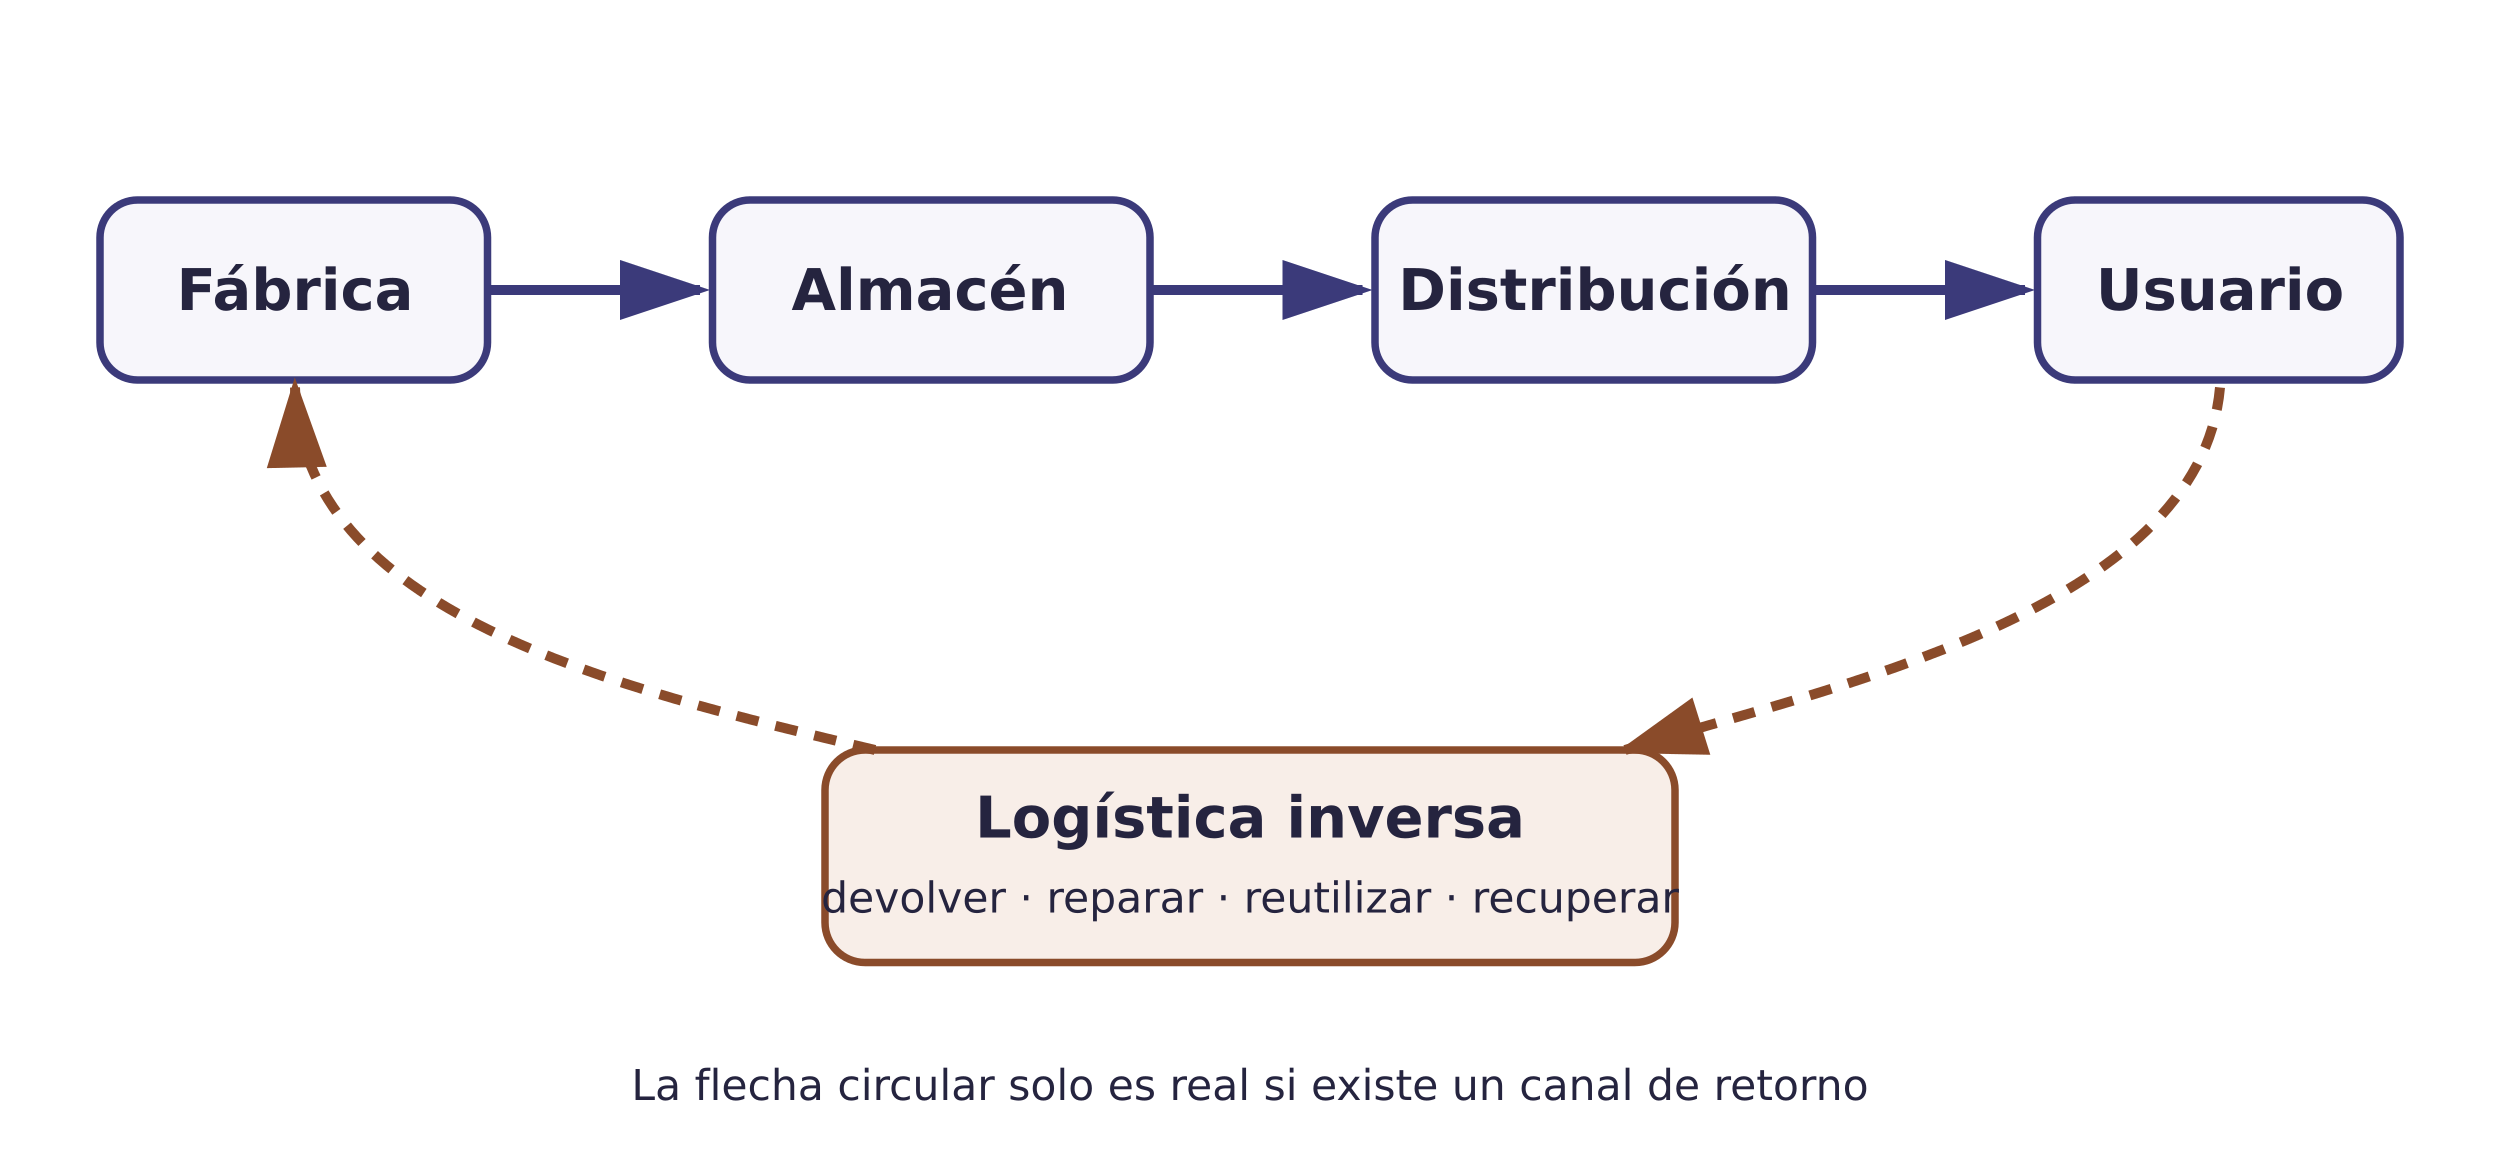
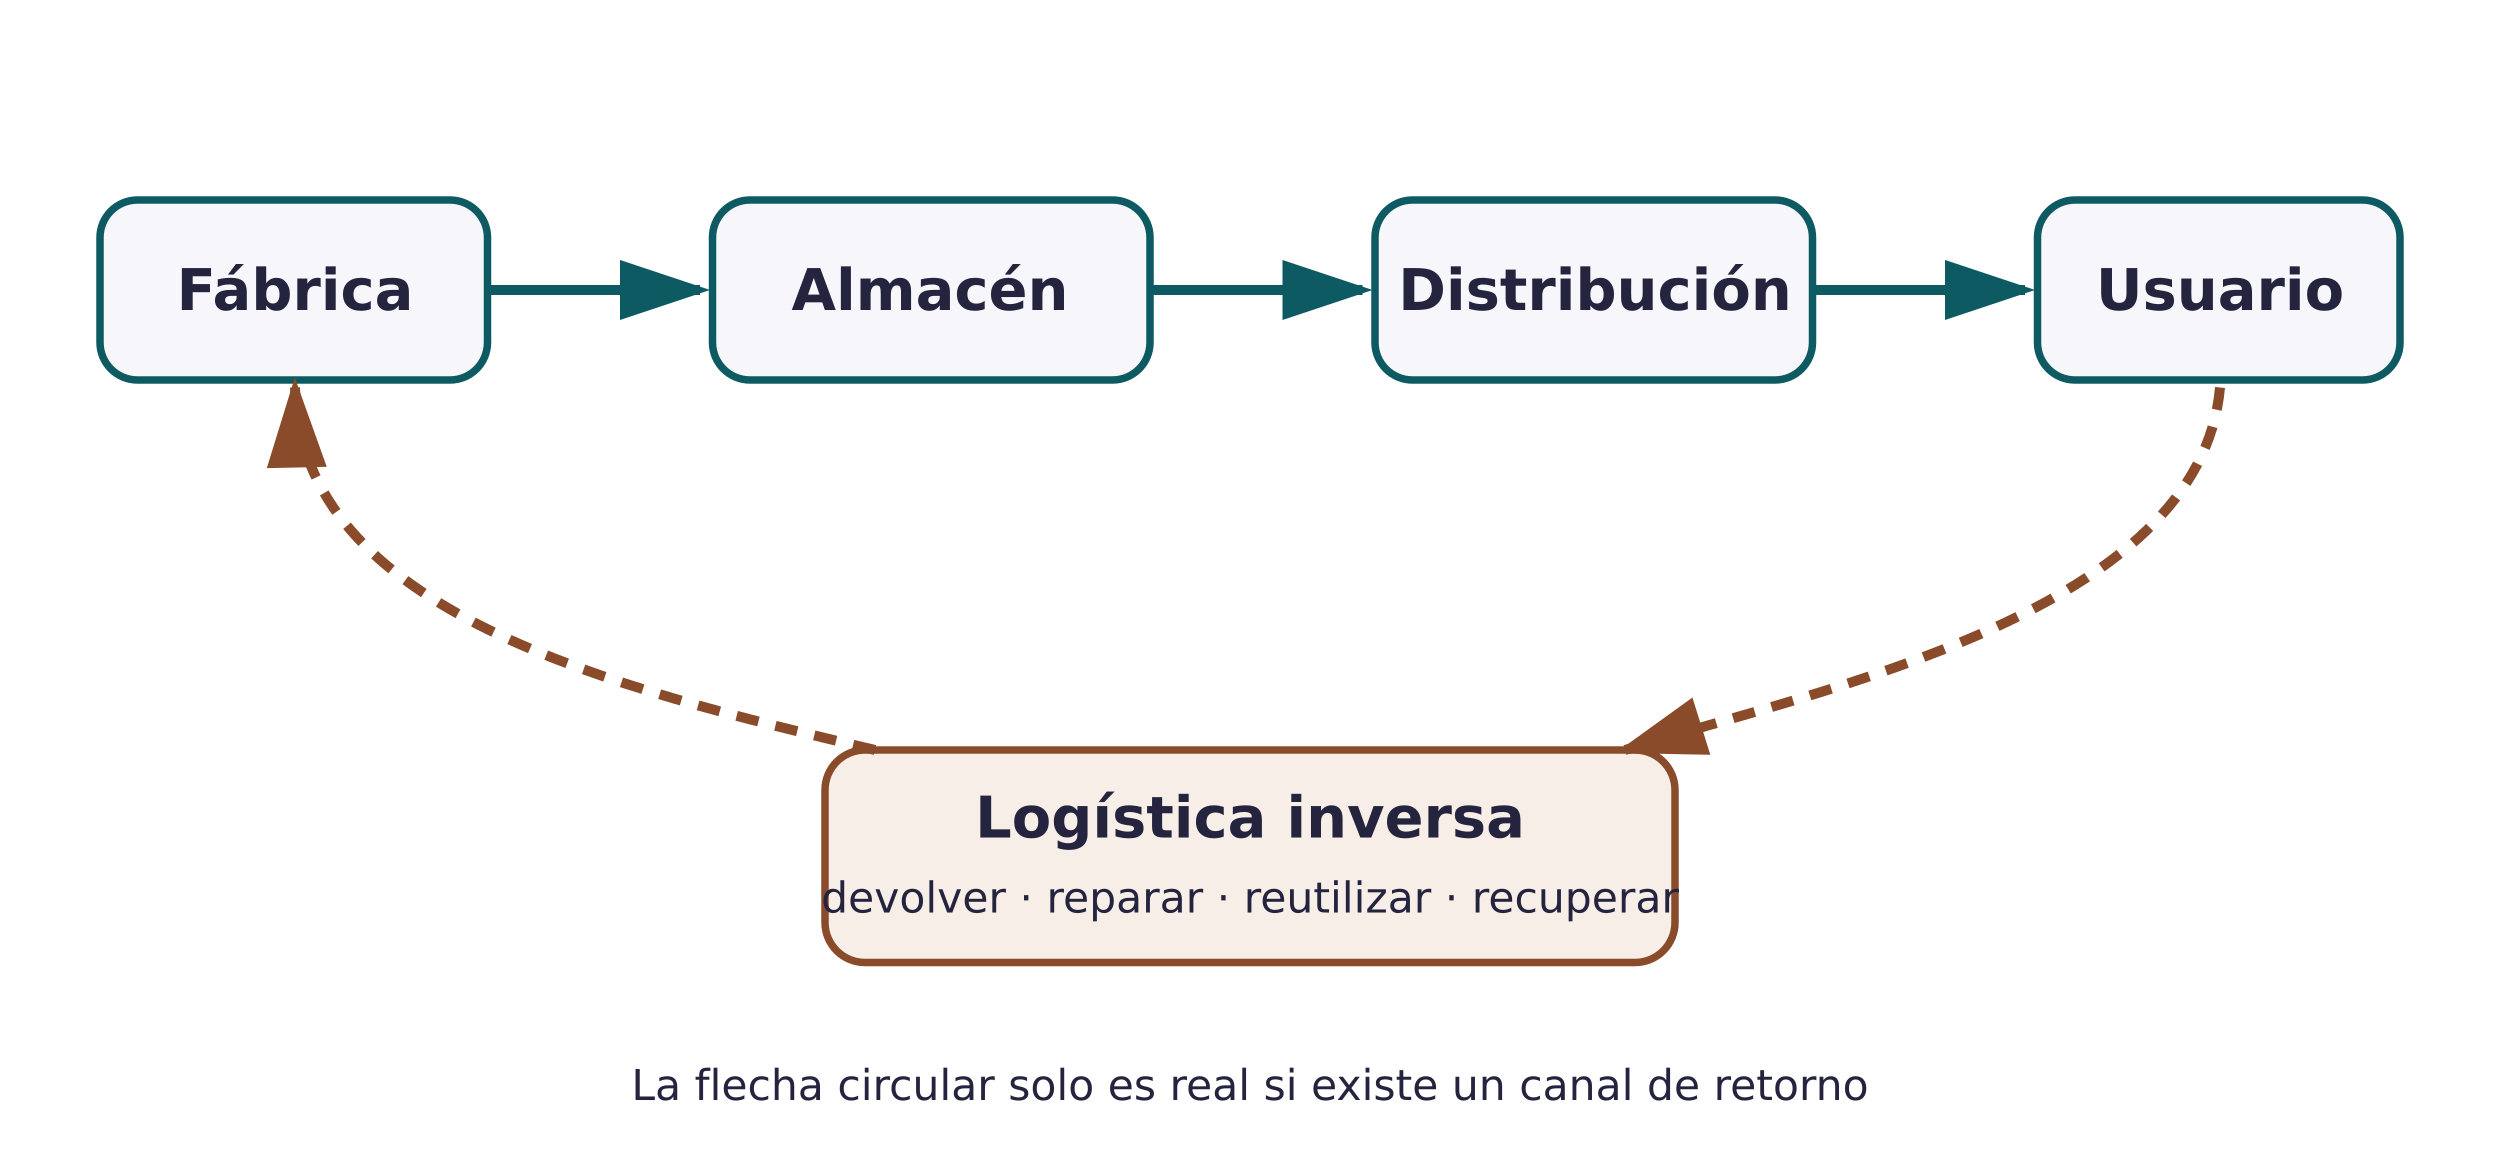
<svg xmlns="http://www.w3.org/2000/svg" viewBox="0 0 1000 460" role="img">
-   <style>text{font-family:Verdana,'DejaVu Sans',Arial,sans-serif;fill:#25243f} .t{font-size:23px;font-weight:700} .s{font-size:17px} .box{fill:#f7f6fb;stroke:#3b3a7a;stroke-width:3} .arr{stroke:#3b3a7a;stroke-width:4;fill:none;marker-end:url(#a)} .return{stroke:#8a4b2a;stroke-width:4;fill:none;stroke-dasharray:9 7;marker-end:url(#b)}</style>
+   <style>text{font-family:Verdana,'DejaVu Sans',Arial,sans-serif;fill:#25243f} .t{font-size:23px;font-weight:700} .s{font-size:17px} .box{fill:#f7f6fb;stroke:#0e5a63;stroke-width:3} .arr{stroke:#0e5a63;stroke-width:4;fill:none;marker-end:url(#a)} .return{stroke:#8a4b2a;stroke-width:4;fill:none;stroke-dasharray:9 7;marker-end:url(#b)}</style>
  <defs>
    <marker id="a" markerWidth="10" markerHeight="10" refX="8" refY="3" orient="auto">
-       <path d="M0,0 L0,6 L9,3 z" fill="#3b3a7a" />
+       <path d="M0,0 L0,6 L9,3 z" fill="#0e5a63" />
    </marker>
    <marker id="b" markerWidth="10" markerHeight="10" refX="8" refY="3" orient="auto">
      <path d="M0,0 L0,6 L9,3 z" fill="#8a4b2a" />
    </marker>
  </defs>
  <rect class="box" x="40" y="80" rx="15" width="155" height="72" />
  <text class="t" x="118" y="124" text-anchor="middle">Fábrica</text>
  <rect class="box" x="285" y="80" rx="15" width="175" height="72" />
  <text class="t" x="372" y="124" text-anchor="middle">Almacén</text>
  <rect class="box" x="550" y="80" rx="15" width="175" height="72" />
  <text class="t" x="638" y="124" text-anchor="middle">Distribución</text>
  <rect class="box" x="815" y="80" rx="15" width="145" height="72" />
  <text class="t" x="888" y="124" text-anchor="middle">Usuario</text>
  <path class="arr" d="M195 116 H280" />
  <path class="arr" d="M460 116 H545" />
  <path class="arr" d="M725 116 H810" />
  <rect x="330" y="300" rx="16" width="340" height="85" fill="#f8eee8" stroke="#8a4b2a" stroke-width="3" />
  <text class="t" x="500" y="335" text-anchor="middle">Logística inversa</text>
  <text class="s" x="500" y="365" text-anchor="middle">devolver · reparar · reutilizar · recuperar</text>
  <path class="return" d="M888 155 C880 245 730 275 650 300" />
  <path class="return" d="M350 300 C245 275 120 245 118 155" />
  <text class="s" x="500" y="440" text-anchor="middle">La flecha circular solo es real si existe un canal de retorno</text>
</svg>
